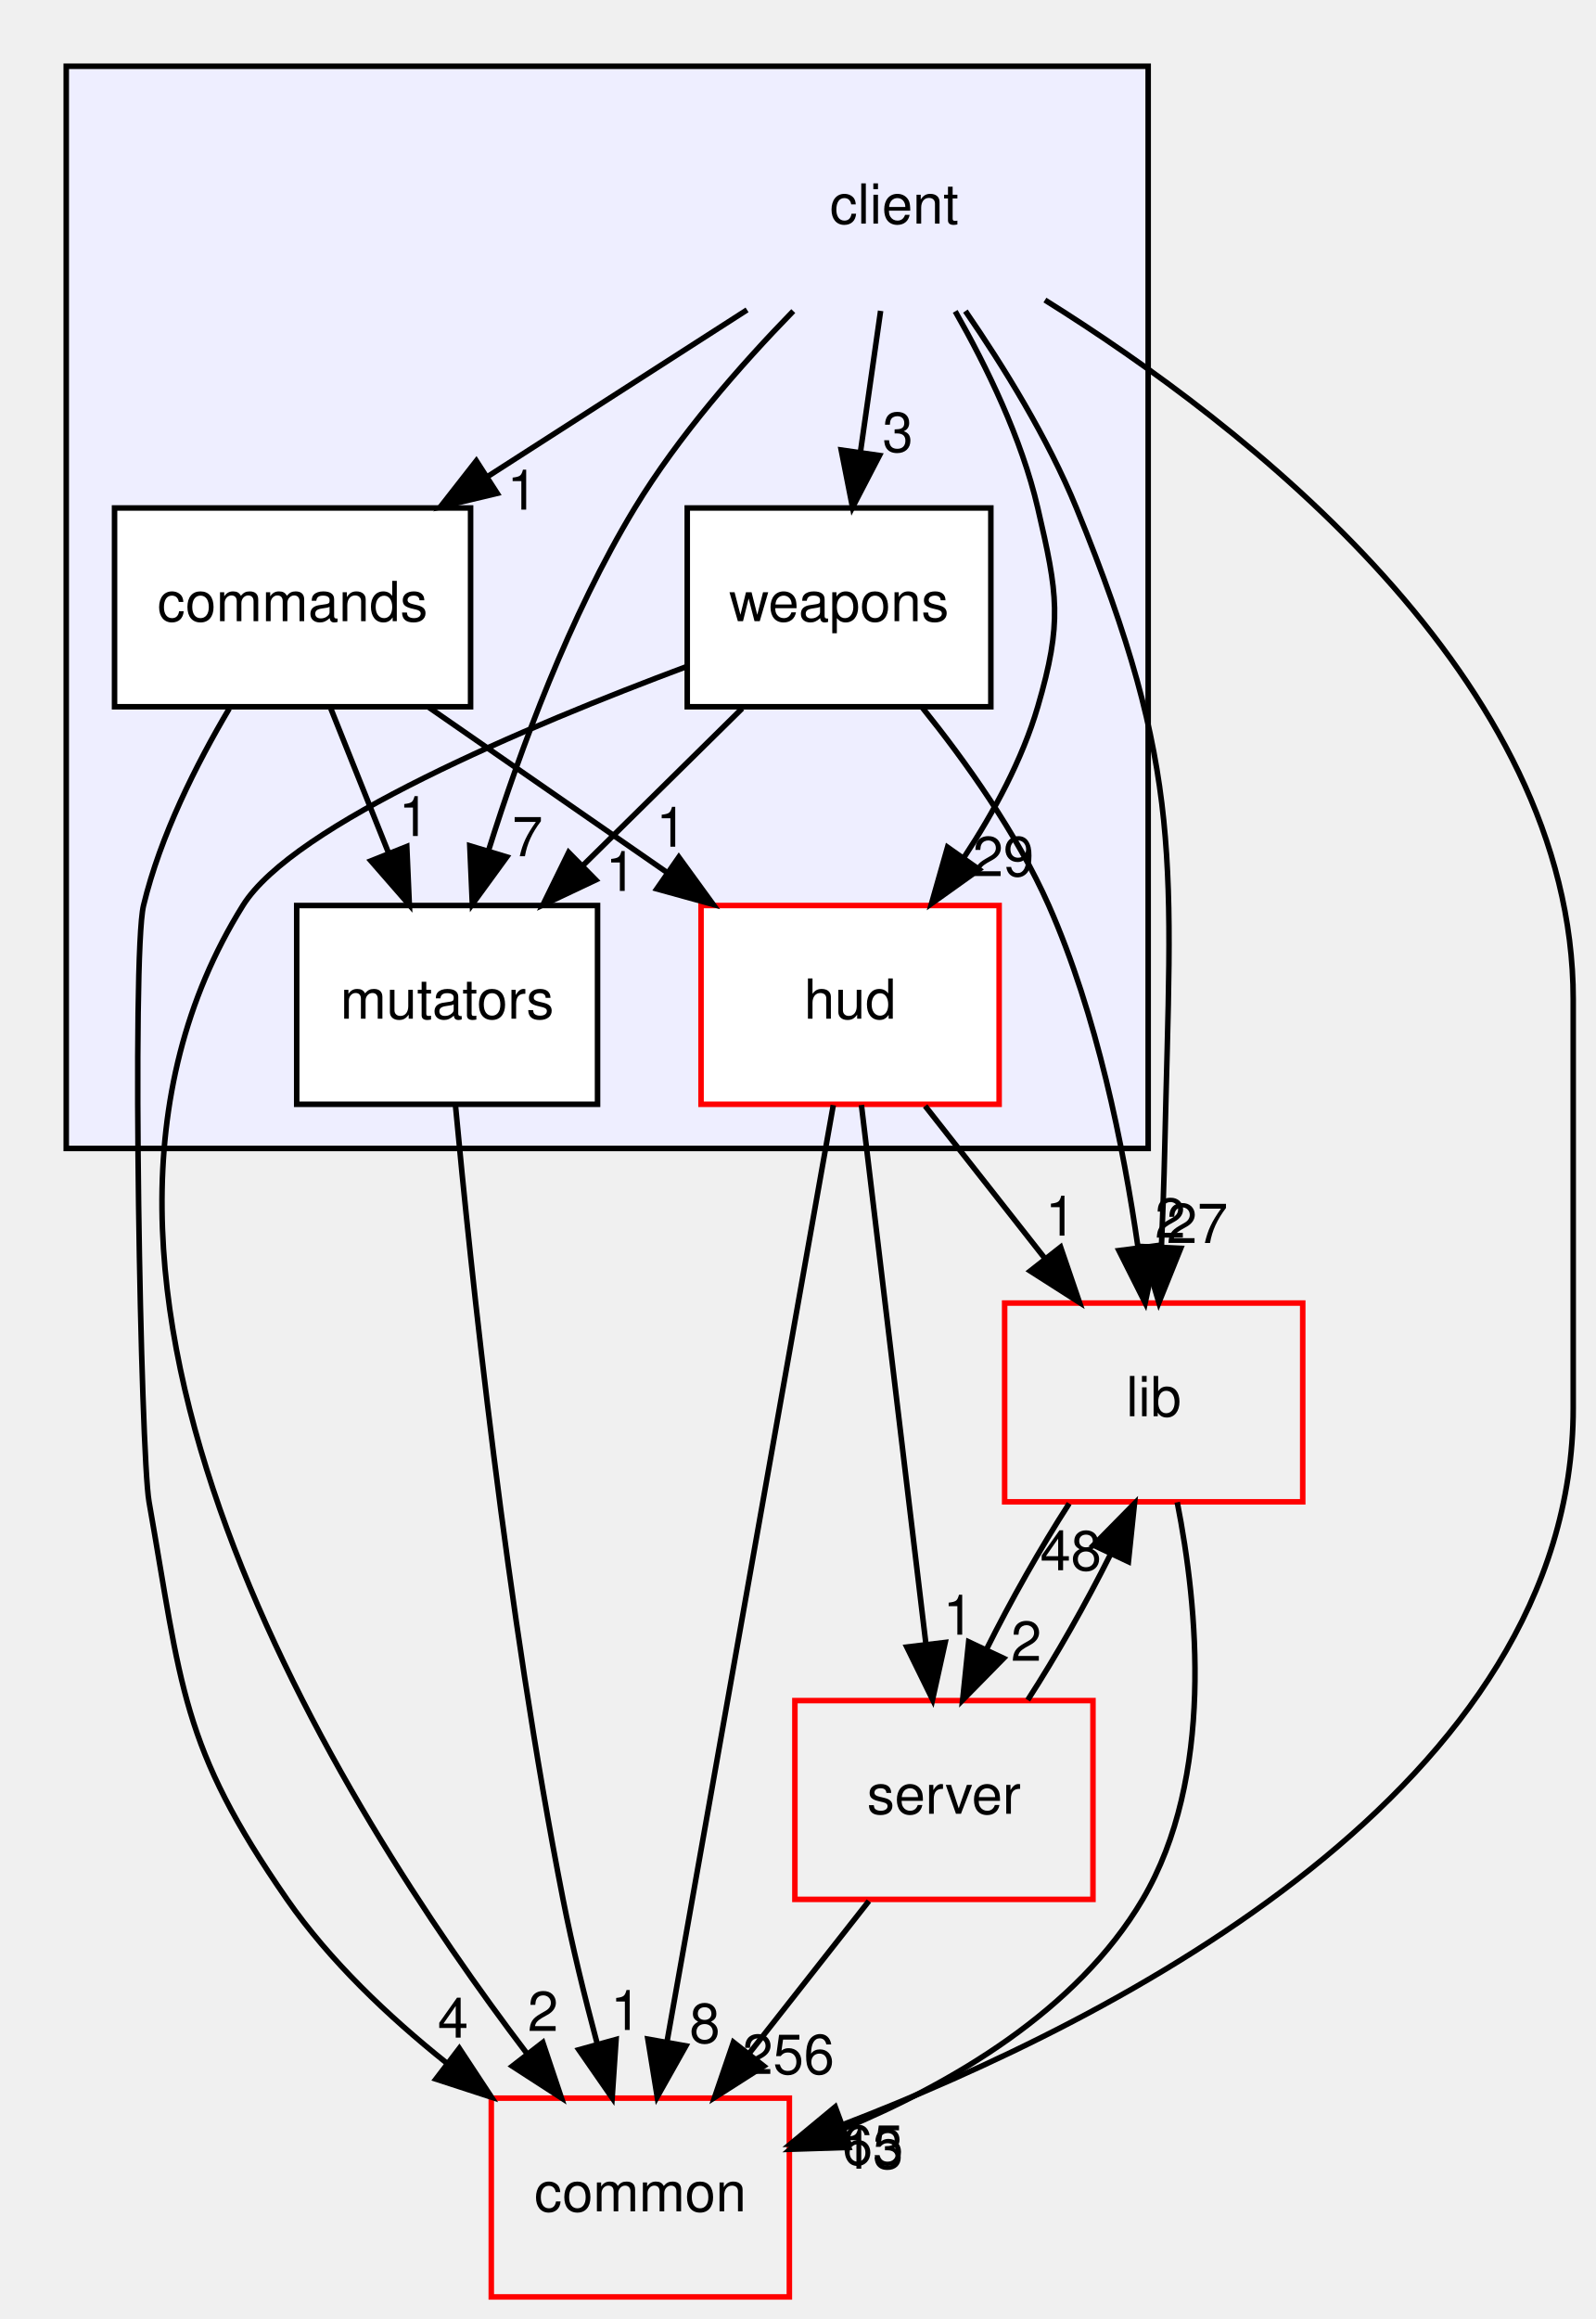
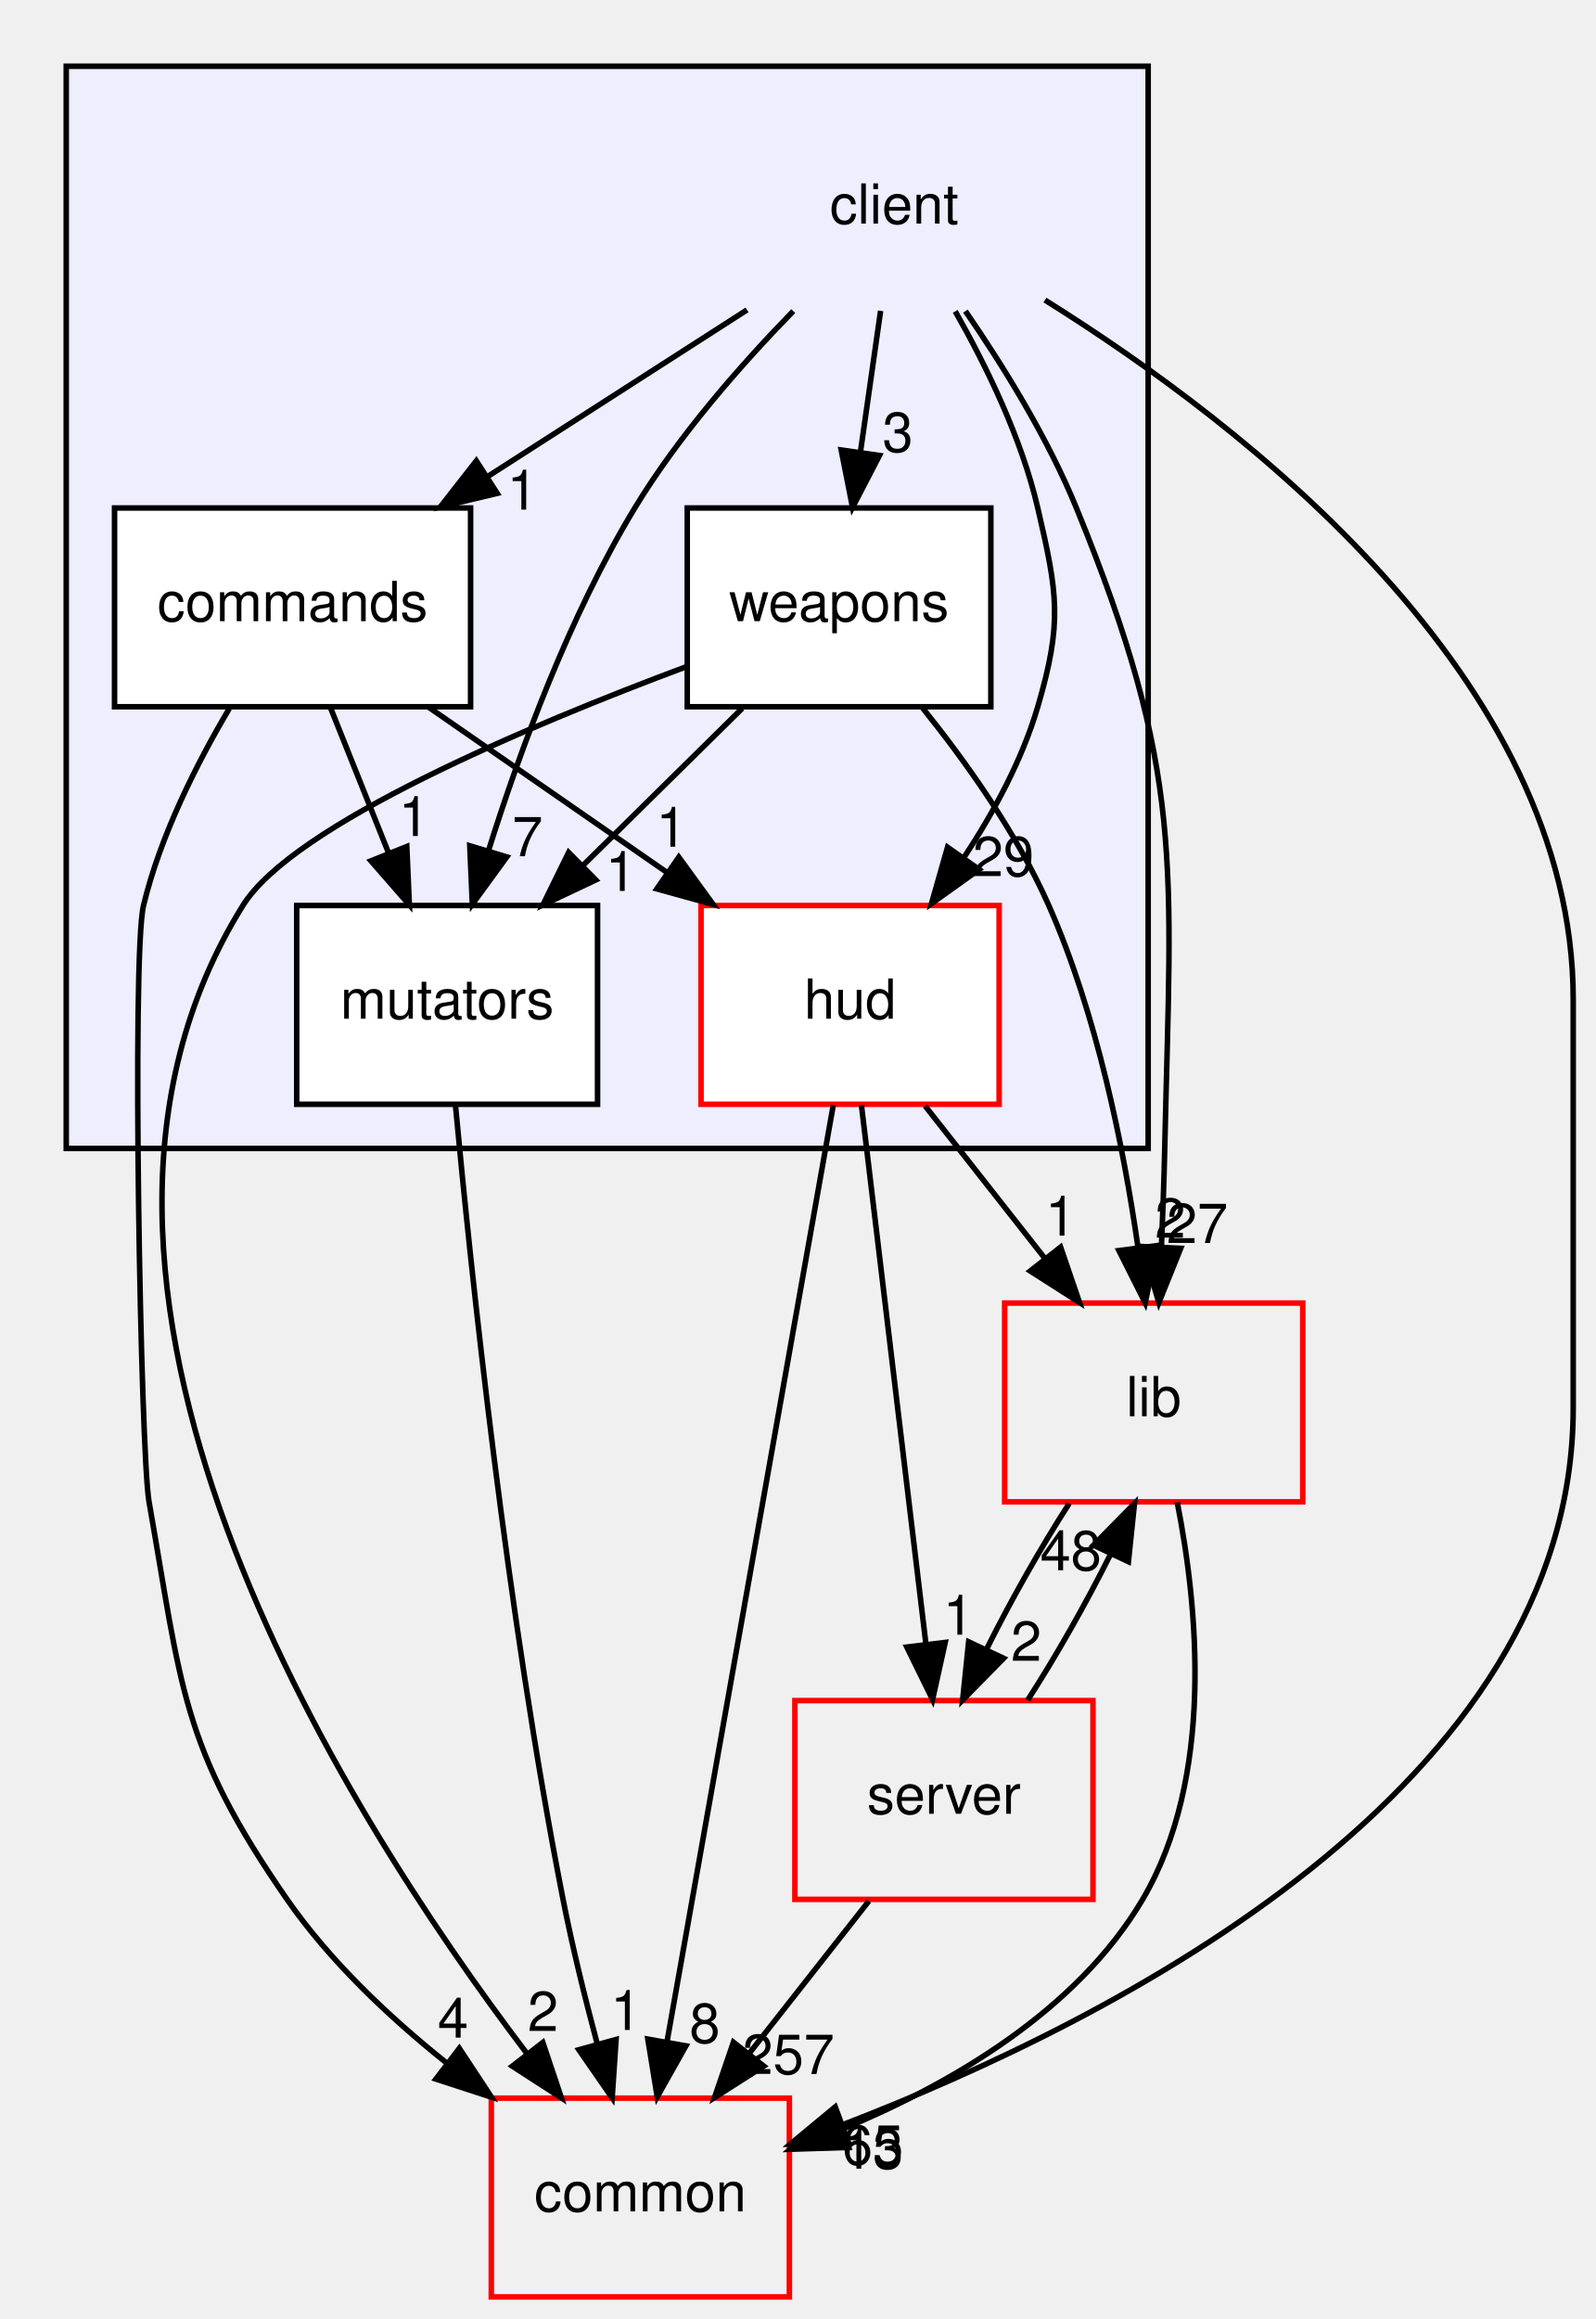
<svg xmlns="http://www.w3.org/2000/svg" xmlns:xlink="http://www.w3.org/1999/xlink" width="289pt" height="420pt" viewBox="0.00 0.00 289.00 420.00">
  <g id="graph0" class="graph" transform="scale(1 1) rotate(0) translate(4 416)">
    <g id="clust1" class="cluster">
      <g id="a_clust1">
        <a xlink:href="dir_db3a54907829b36871118d03417739cd.html" target="_top">
          <polygon fill="#eeeeff" stroke="black" points="8,-208 8,-404 204,-404 204,-208 8,-208" />
        </a>
      </g>
    </g>
    <g id="node1" class="node">
      <text text-anchor="middle" x="158" y="-375.5" font-family="Helvetica,sans-Serif" font-size="10.00">client</text>
    </g>
    <g id="node2" class="node">
      <g id="a_node2">
        <a xlink:href="dir_6d330f67e9a5efc8c508ff076d3c6103.html" target="_top" xlink:title="commands">
          <polygon fill="white" stroke="black" points="81.25,-324 16.75,-324 16.75,-288 81.25,-288 81.25,-324" />
          <text text-anchor="middle" x="49" y="-303.5" font-family="Helvetica,sans-Serif" font-size="10.00">commands</text>
        </a>
      </g>
    </g>
    <g id="edge4" class="edge">
      <path fill="none" stroke="black" d="M131.336,-359.876C117.216,-350.808 99.689,-339.552 84.439,-329.759" />
      <polygon fill="black" stroke="black" points="86.073,-326.648 75.767,-324.19 82.29,-332.538 86.073,-326.648" />
      <g id="a_edge4-headlabel">
        <a xlink:href="dir_000000_000003.html" target="_top" xlink:title="1">
          <text text-anchor="middle" x="90.631" y="-323.702" font-family="Helvetica,sans-Serif" font-size="10.00">1</text>
        </a>
      </g>
    </g>
    <g id="node3" class="node">
      <g id="a_node3">
        <a xlink:href="dir_ed4f60597e07802ebc30a81f2c583d1a.html" target="_top" xlink:title="hud">
          <polygon fill="white" stroke="red" points="177,-252 123,-252 123,-216 177,-216 177,-252" />
          <text text-anchor="middle" x="150" y="-231.5" font-family="Helvetica,sans-Serif" font-size="10.00">hud</text>
        </a>
      </g>
    </g>
    <g id="edge5" class="edge">
      <path fill="none" stroke="black" d="M169.046,-359.611C174.737,-349.615 181.081,-336.579 184,-324 187.617,-308.414 188.501,-303.354 184,-288 181.199,-278.447 176.089,-268.984 170.667,-260.756" />
      <polygon fill="black" stroke="black" points="173.376,-258.525 164.755,-252.366 167.654,-262.557 173.376,-258.525" />
      <g id="a_edge5-headlabel">
        <a xlink:href="dir_000000_000004.html" target="_top" xlink:title="29">
          <text text-anchor="middle" x="177.767" y="-257.328" font-family="Helvetica,sans-Serif" font-size="10.00">29</text>
        </a>
      </g>
    </g>
    <g id="node4" class="node">
      <g id="a_node4">
        <a xlink:href="dir_08b4cf75afed9a7734ab4c2d9f3e6fae.html" target="_top" xlink:title="mutators">
          <polygon fill="white" stroke="black" points="104.25,-252 49.75,-252 49.75,-216 104.25,-216 104.25,-252" />
          <text text-anchor="middle" x="77" y="-231.5" font-family="Helvetica,sans-Serif" font-size="10.00">mutators</text>
        </a>
      </g>
    </g>
    <g id="edge9" class="edge">
      <path fill="none" stroke="black" d="M139.706,-359.658C130.183,-349.881 118.908,-337.039 111,-324 99.186,-304.521 90.242,-280.239 84.5,-261.962" />
      <polygon fill="black" stroke="black" points="87.805,-260.799 81.567,-252.235 81.103,-262.82 87.805,-260.799" />
      <g id="a_edge9-headlabel">
        <a xlink:href="dir_000000_000033.html" target="_top" xlink:title="7">
          <text text-anchor="middle" x="91.561" y="-260.92" font-family="Helvetica,sans-Serif" font-size="10.00">7</text>
        </a>
      </g>
    </g>
    <g id="node5" class="node">
      <g id="a_node5">
        <a xlink:href="dir_495694096385bdd0c8e29295426af588.html" target="_top" xlink:title="weapons">
          <polygon fill="white" stroke="black" points="175.5,-324 120.5,-324 120.5,-288 175.5,-288 175.5,-324" />
          <text text-anchor="middle" x="148" y="-303.5" font-family="Helvetica,sans-Serif" font-size="10.00">weapons</text>
        </a>
      </g>
    </g>
    <g id="edge6" class="edge">
      <path fill="none" stroke="black" d="M155.528,-359.697C154.426,-351.983 153.102,-342.712 151.873,-334.112" />
      <polygon fill="black" stroke="black" points="155.323,-333.509 150.443,-324.104 148.393,-334.499 155.323,-333.509" />
      <g id="a_edge6-headlabel">
        <a xlink:href="dir_000000_000035.html" target="_top" xlink:title="3">
          <text text-anchor="middle" x="158.642" y="-334.166" font-family="Helvetica,sans-Serif" font-size="10.00">3</text>
        </a>
      </g>
    </g>
    <g id="node7" class="node">
      <g id="a_node7">
        <a xlink:href="dir_97aefd0d527b934f1d99a682da8fe6a9.html" target="_top" xlink:title="lib">
          <polygon fill="none" stroke="red" points="232,-180 178,-180 178,-144 232,-144 232,-180" />
          <text text-anchor="middle" x="205" y="-159.5" font-family="Helvetica,sans-Serif" font-size="10.00">lib</text>
        </a>
      </g>
    </g>
    <g id="edge7" class="edge">
      <path fill="none" stroke="black" d="M170.891,-359.66C177.761,-349.68 185.836,-336.643 191,-324 210.68,-275.821 208.156,-260.031 207,-208 206.872,-202.234 206.652,-196.056 206.403,-190.181" />
      <polygon fill="black" stroke="black" points="209.895,-189.917 205.938,-180.089 202.902,-190.239 209.895,-189.917" />
      <g id="a_edge7-headlabel">
        <a xlink:href="dir_000000_000036.html" target="_top" xlink:title="27">
          <text text-anchor="middle" x="212.896" y="-190.877" font-family="Helvetica,sans-Serif" font-size="10.00">27</text>
        </a>
      </g>
    </g>
    <g id="node8" class="node">
      <g id="a_node8">
        <a xlink:href="dir_bdd9a5d540de89e9fe90efdfc6973a4f.html" target="_top" xlink:title="common">
          <polygon fill="none" stroke="red" points="139,-36 85,-36 85,-0 139,-0 139,-36" />
          <text text-anchor="middle" x="112" y="-15.5" font-family="Helvetica,sans-Serif" font-size="10.00">common</text>
        </a>
      </g>
    </g>
    <g id="edge8" class="edge">
      <path fill="none" stroke="black" d="M185.298,-361.654C221.534,-339.029 281,-293.055 281,-235 281,-235 281,-235 281,-161 281,-92.379 198.317,-50.28 148.618,-31.174" />
      <polygon fill="black" stroke="black" points="149.746,-27.859 139.153,-27.658 147.308,-34.421 149.746,-27.859" />
      <g id="a_edge8-headlabel">
        <a xlink:href="dir_000000_000005.html" target="_top" xlink:title="65">
          <text text-anchor="middle" x="154.104" y="-23.949" font-family="Helvetica,sans-Serif" font-size="10.00">65</text>
        </a>
      </g>
    </g>
    <g id="edge1" class="edge">
      <path fill="none" stroke="black" d="M73.707,-287.876C86.669,-278.893 102.728,-267.763 116.765,-258.034" />
      <polygon fill="black" stroke="black" points="118.972,-260.763 125.198,-252.19 114.985,-255.009 118.972,-260.763" />
      <g id="a_edge1-headlabel">
        <a xlink:href="dir_000003_000004.html" target="_top" xlink:title="1">
          <text text-anchor="middle" x="117.635" y="-262.644" font-family="Helvetica,sans-Serif" font-size="10.00">1</text>
        </a>
      </g>
    </g>
    <g id="edge3" class="edge">
      <path fill="none" stroke="black" d="M55.921,-287.697C59.075,-279.813 62.878,-270.304 66.381,-261.546" />
      <polygon fill="black" stroke="black" points="69.694,-262.689 70.158,-252.104 63.195,-260.089 69.694,-262.689" />
      <g id="a_edge3-headlabel">
        <a xlink:href="dir_000003_000033.html" target="_top" xlink:title="1">
          <text text-anchor="middle" x="70.995" y="-264.581" font-family="Helvetica,sans-Serif" font-size="10.00">1</text>
        </a>
      </g>
    </g>
    <g id="edge2" class="edge">
      <path fill="none" stroke="black" d="M37.533,-287.667C31.625,-277.689 25.037,-264.652 22,-252 19.823,-242.93 21.472,-152.647 23,-144 28.895,-110.643 28.687,-99.829 48,-72 55.723,-60.871 66.391,-50.776 76.804,-42.453" />
      <polygon fill="black" stroke="black" points="79.211,-45.02 85.04,-36.172 74.966,-39.453 79.211,-45.02" />
      <g id="a_edge2-headlabel">
        <a xlink:href="dir_000003_000005.html" target="_top" xlink:title="4">
          <text text-anchor="middle" x="78.074" y="-46.957" font-family="Helvetica,sans-Serif" font-size="10.00">4</text>
        </a>
      </g>
    </g>
    <g id="node6" class="node">
      <g id="a_node6">
        <a xlink:href="dir_41e1742e44e2de38b3bc91f993fed282.html" target="_top" xlink:title="server">
          <polygon fill="none" stroke="red" points="194,-108 140,-108 140,-72 194,-72 194,-108" />
          <text text-anchor="middle" x="167" y="-87.5" font-family="Helvetica,sans-Serif" font-size="10.00">server</text>
        </a>
      </g>
    </g>
    <g id="edge10" class="edge">
      <path fill="none" stroke="black" d="M152.051,-215.871C154.948,-191.67 160.271,-147.211 163.721,-118.393" />
      <polygon fill="black" stroke="black" points="167.229,-118.534 164.942,-108.189 160.278,-117.702 167.229,-118.534" />
      <g id="a_edge10-headlabel">
        <a xlink:href="dir_000004_000002.html" target="_top" xlink:title="1">
          <text text-anchor="middle" x="169.62" y="-119.941" font-family="Helvetica,sans-Serif" font-size="10.00">1</text>
        </a>
      </g>
    </g>
    <g id="edge11" class="edge">
      <path fill="none" stroke="black" d="M163.596,-215.697C170.123,-207.389 178.068,-197.277 185.247,-188.141" />
      <polygon fill="black" stroke="black" points="188.135,-190.13 191.561,-180.104 182.631,-185.805 188.135,-190.13" />
      <g id="a_edge11-headlabel">
        <a xlink:href="dir_000004_000036.html" target="_top" xlink:title="1">
          <text text-anchor="middle" x="188.147" y="-192.211" font-family="Helvetica,sans-Serif" font-size="10.00">1</text>
        </a>
      </g>
    </g>
    <g id="edge12" class="edge">
      <path fill="none" stroke="black" d="M146.955,-215.849C140.367,-178.753 124.751,-90.81 116.813,-46.103" />
      <polygon fill="black" stroke="black" points="120.254,-45.467 115.06,-36.233 113.362,-46.69 120.254,-45.467" />
      <g id="a_edge12-headlabel">
        <a xlink:href="dir_000004_000005.html" target="_top" xlink:title="8">
          <text text-anchor="middle" x="123.678" y="-46.009" font-family="Helvetica,sans-Serif" font-size="10.00">8</text>
        </a>
      </g>
    </g>
    <g id="edge20" class="edge">
      <path fill="none" stroke="black" d="M78.496,-215.963C81.248,-186.453 87.785,-124 98,-72 99.677,-63.464 101.941,-54.267 104.159,-45.969" />
      <polygon fill="black" stroke="black" points="107.609,-46.627 106.897,-36.056 100.861,-44.764 107.609,-46.627" />
      <g id="a_edge20-headlabel">
        <a xlink:href="dir_000033_000005.html" target="_top" xlink:title="1">
          <text text-anchor="middle" x="109.389" y="-48.348" font-family="Helvetica,sans-Serif" font-size="10.00">1</text>
        </a>
      </g>
    </g>
    <g id="edge15" class="edge">
      <path fill="none" stroke="black" d="M130.449,-287.697C121.766,-279.135 111.137,-268.656 101.652,-259.304" />
      <polygon fill="black" stroke="black" points="103.927,-256.633 94.349,-252.104 99.013,-261.617 103.927,-256.633" />
      <g id="a_edge15-headlabel">
        <a xlink:href="dir_000035_000033.html" target="_top" xlink:title="1">
          <text text-anchor="middle" x="108.48" y="-254.635" font-family="Helvetica,sans-Serif" font-size="10.00">1</text>
        </a>
      </g>
    </g>
    <g id="edge13" class="edge">
      <path fill="none" stroke="black" d="M162.984,-287.973C170.937,-278.091 180.233,-265.048 186,-252 194.716,-232.281 199.538,-208.298 202.142,-190.198" />
      <polygon fill="black" stroke="black" points="205.644,-190.407 203.461,-180.039 198.702,-189.505 205.644,-190.407" />
      <g id="a_edge13-headlabel">
        <a xlink:href="dir_000035_000036.html" target="_top" xlink:title="2">
          <text text-anchor="middle" x="207.997" y="-191.837" font-family="Helvetica,sans-Serif" font-size="10.00">2</text>
        </a>
      </g>
    </g>
    <g id="edge14" class="edge">
      <path fill="none" stroke="black" d="M120.479,-295.312C91.601,-284.522 49.141,-266.668 40,-252 -2.494,-183.811 57.577,-88.682 91.504,-44.024" />
      <polygon fill="black" stroke="black" points="94.335,-46.085 97.703,-36.039 88.806,-41.792 94.335,-46.085" />
      <g id="a_edge14-headlabel">
        <a xlink:href="dir_000035_000005.html" target="_top" xlink:title="2">
          <text text-anchor="middle" x="94.373" y="-48.165" font-family="Helvetica,sans-Serif" font-size="10.00">2</text>
        </a>
      </g>
    </g>
    <g id="edge16" class="edge">
      <path fill="none" stroke="black" d="M182.18,-108.104C187.323,-116.045 192.771,-125.666 197.191,-134.515" />
      <polygon fill="black" stroke="black" points="194.091,-136.145 201.522,-143.697 200.422,-133.159 194.091,-136.145" />
      <g id="a_edge16-headlabel">
        <a xlink:href="dir_000002_000036.html" target="_top" xlink:title="48">
          <text text-anchor="middle" x="189.989" y="-131.606" font-family="Helvetica,sans-Serif" font-size="10.00">48</text>
        </a>
      </g>
    </g>
    <g id="edge17" class="edge">
      <path fill="none" stroke="black" d="M153.404,-71.697C146.877,-63.389 138.932,-53.277 131.753,-44.141" />
      <polygon fill="black" stroke="black" points="134.369,-41.805 125.439,-36.104 128.865,-46.13 134.369,-41.805" />
      <g id="a_edge17-headlabel">
-         <a xlink:href="dir_000002_000005.html" target="_top" xlink:title="256">
-           <text text-anchor="middle" x="138.823" y="-40.377" font-family="Helvetica,sans-Serif" font-size="10.00">256</text>
+         <a xlink:href="dir_000002_000005.html" target="_top" xlink:title="257">
+           <text text-anchor="middle" x="138.823" y="-40.377" font-family="Helvetica,sans-Serif" font-size="10.00">257</text>
        </a>
      </g>
    </g>
    <g id="edge18" class="edge">
      <path fill="none" stroke="black" d="M189.691,-143.697C184.543,-135.728 179.102,-126.1 174.698,-117.264" />
      <polygon fill="black" stroke="black" points="177.813,-115.664 170.39,-108.104 171.479,-118.643 177.813,-115.664" />
      <g id="a_edge18-headlabel">
        <a xlink:href="dir_000036_000002.html" target="_top" xlink:title="2">
          <text text-anchor="middle" x="181.912" y="-115.208" font-family="Helvetica,sans-Serif" font-size="10.00">2</text>
        </a>
      </g>
    </g>
    <g id="edge19" class="edge">
      <path fill="none" stroke="black" d="M209.265,-143.928C213.006,-124.959 216.035,-94.098 203,-72 191.106,-51.836 168.344,-38.584 148.561,-30.373" />
      <polygon fill="black" stroke="black" points="149.739,-27.077 139.15,-26.74 147.218,-33.607 149.739,-27.077" />
      <g id="a_edge19-headlabel">
        <a xlink:href="dir_000036_000005.html" target="_top" xlink:title="13">
          <text text-anchor="middle" x="154.115" y="-23.223" font-family="Helvetica,sans-Serif" font-size="10.00">13</text>
        </a>
      </g>
    </g>
  </g>
</svg>
